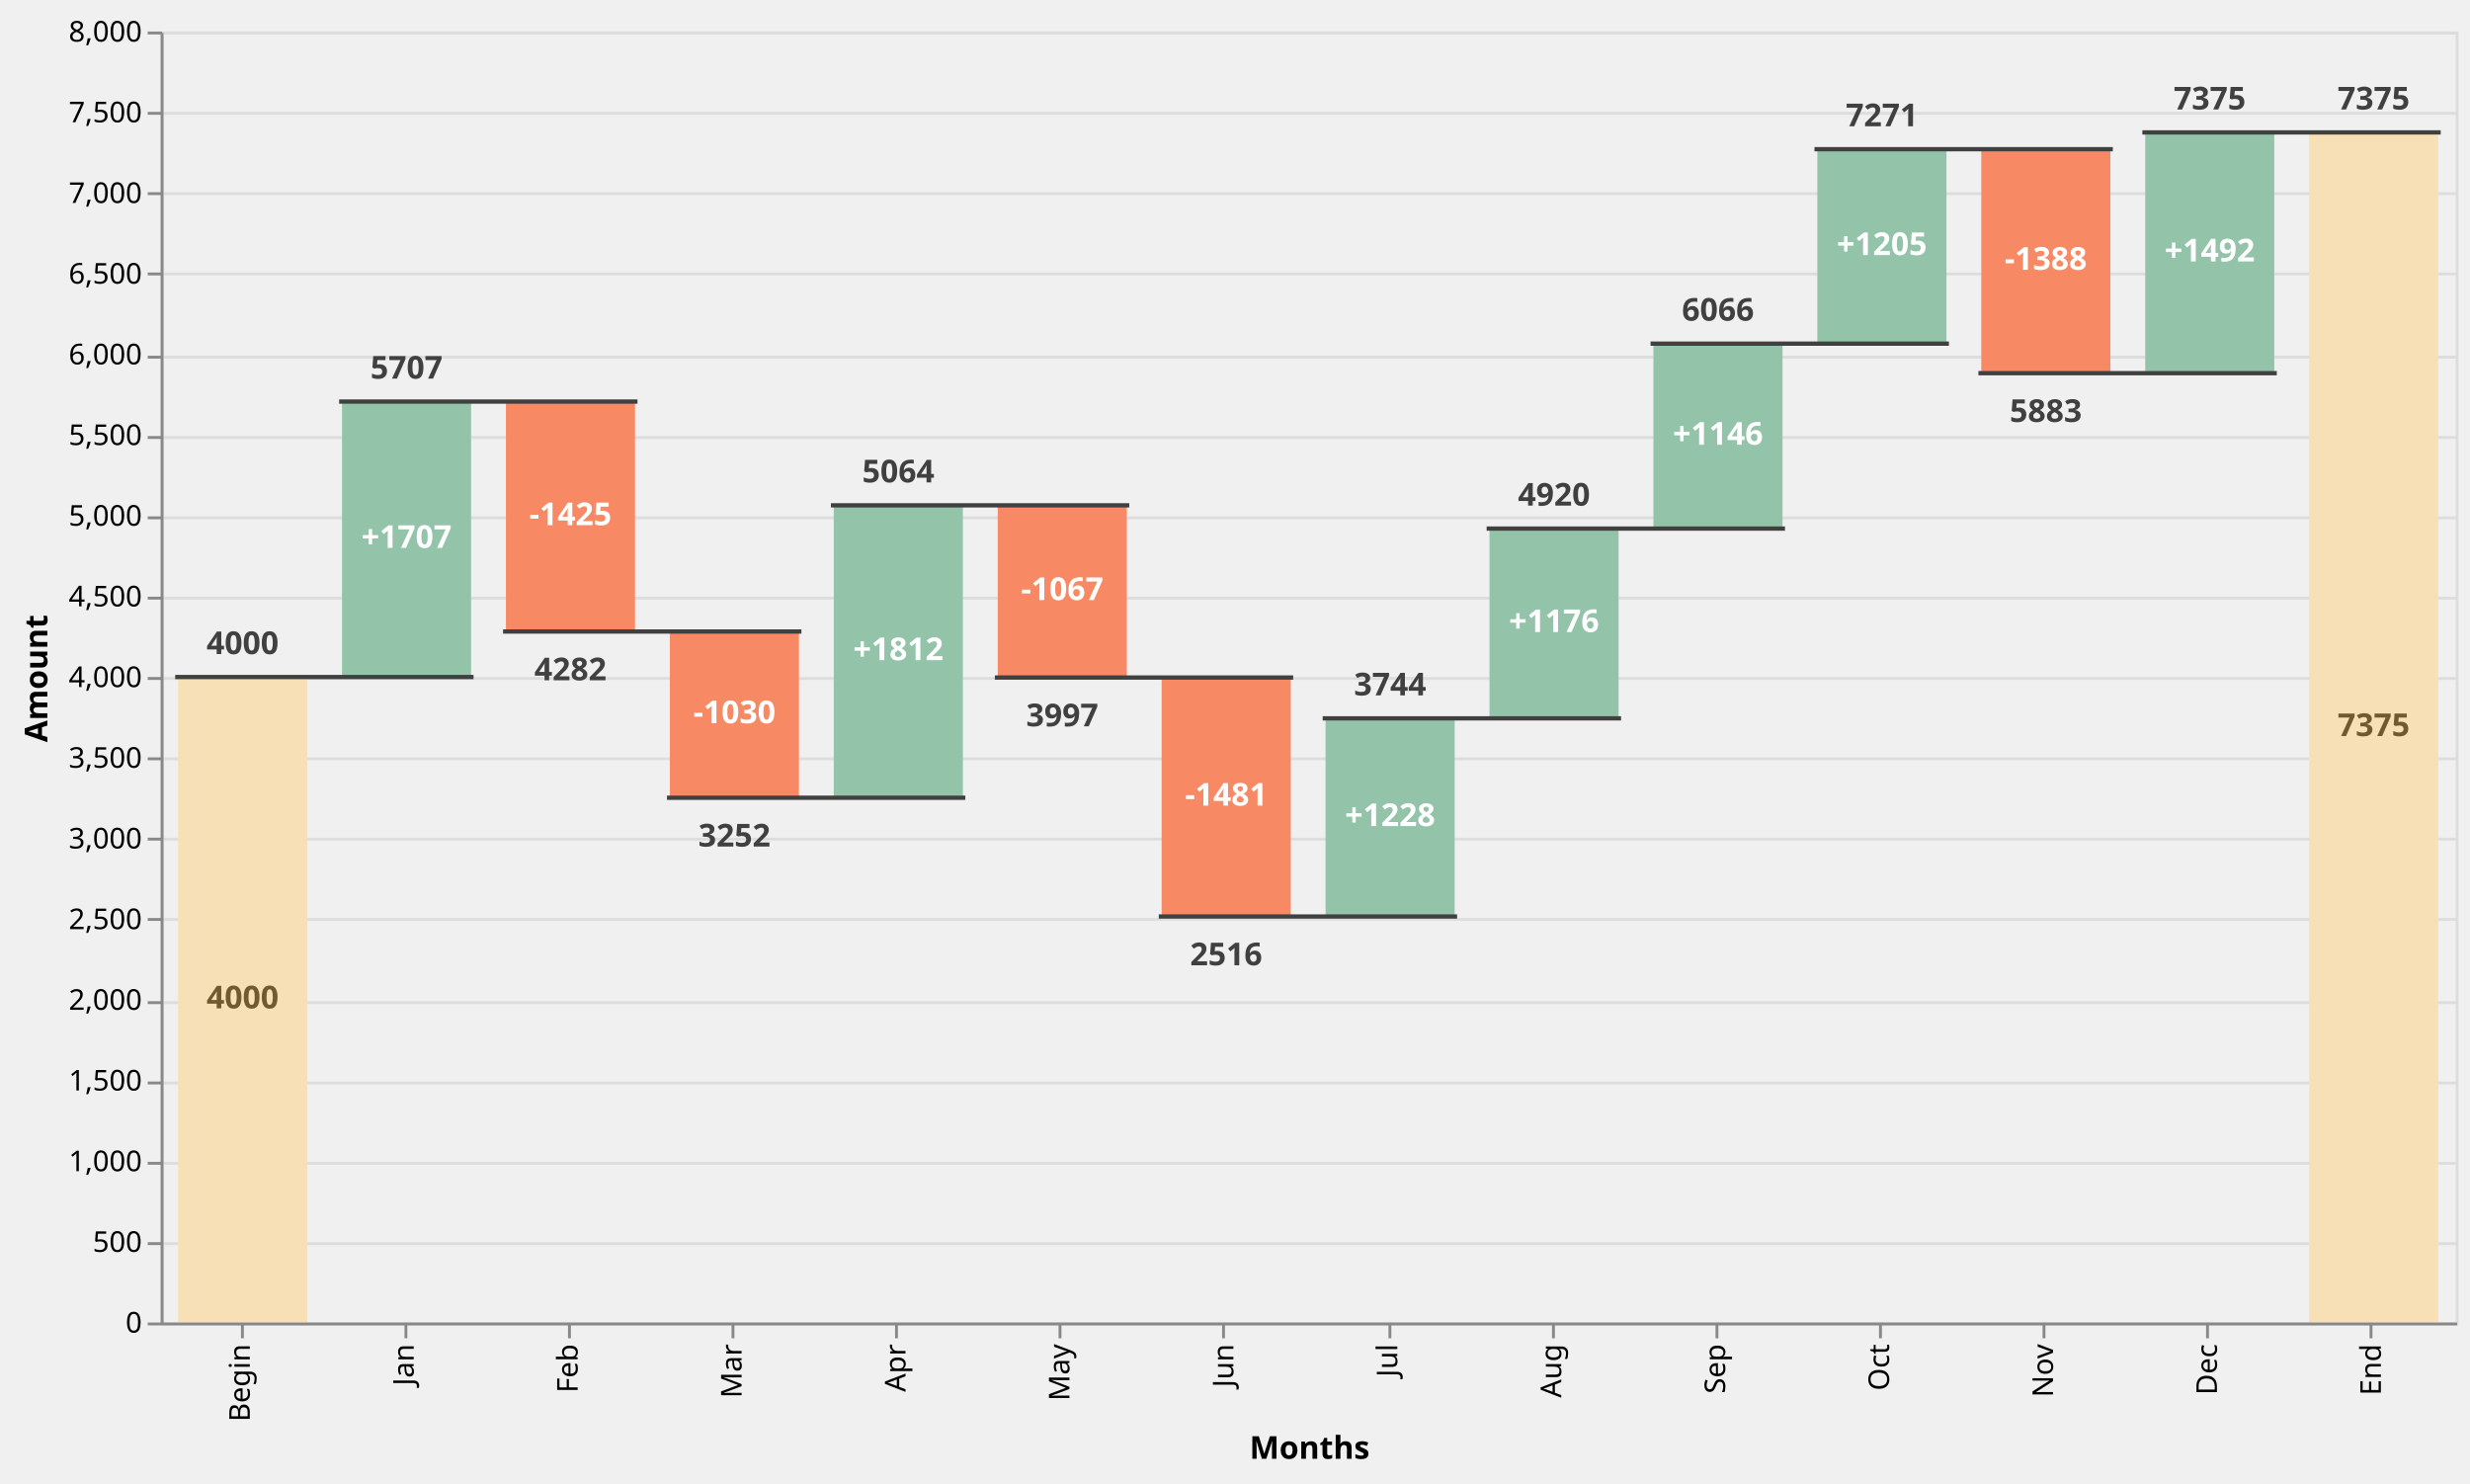
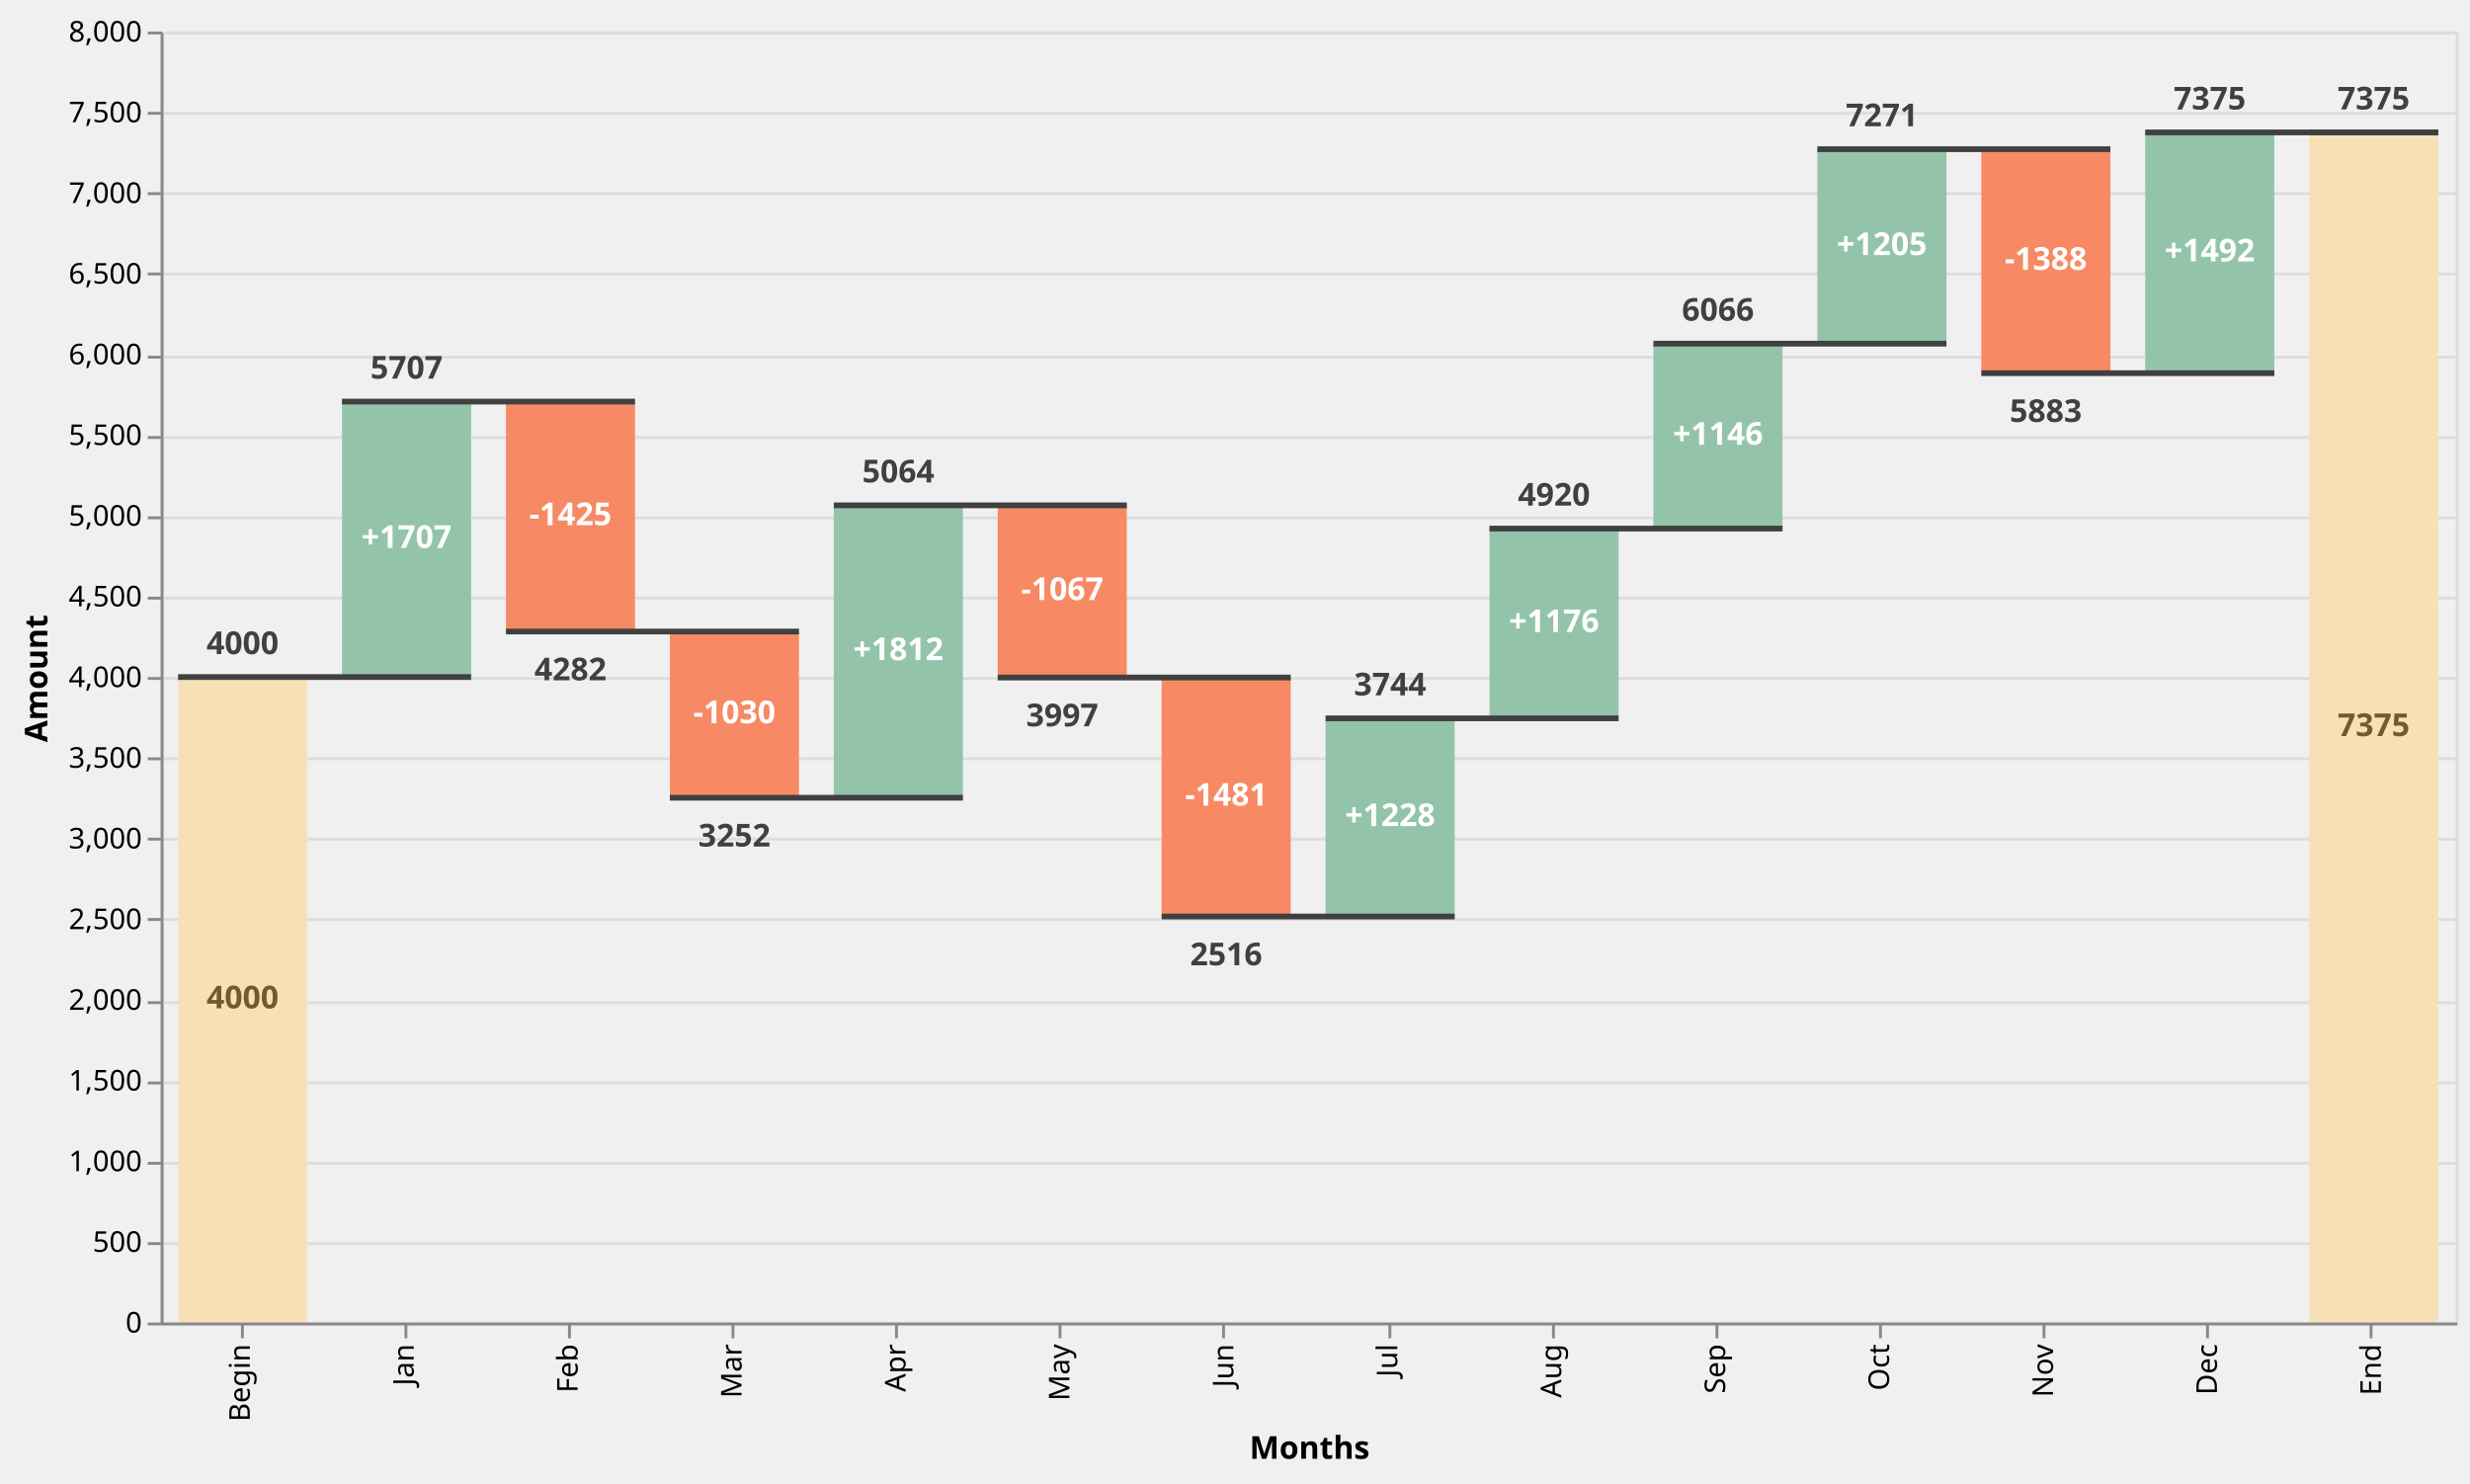
<svg xmlns="http://www.w3.org/2000/svg" class="marks" width="861" height="517" viewBox="0 0 861 517" version="1.1">
  <g transform="translate(56,11)">
    <g class="mark-group role-frame root">
      <g transform="translate(0,0)">
        <path class="background" d="M0.5,0.5h800v450h-800Z" style="fill: none; stroke: #ddd;" />
        <g>
          <g class="mark-group role-axis">
            <g transform="translate(0.5,0.5)">
              <path class="background" d="M0,0h0v0h0Z" style="pointer-events: none; fill: none;" />
              <g>
                <g class="mark-rule role-axis-grid" style="pointer-events: none;">
                  <line transform="translate(0,450)" x2="800" y2="0" style="fill: none; stroke: #ddd; stroke-width: 1; opacity: 1;" />
                  <line transform="translate(0,422)" x2="800" y2="0" style="fill: none; stroke: #ddd; stroke-width: 1; opacity: 1;" />
                  <line transform="translate(0,394)" x2="800" y2="0" style="fill: none; stroke: #ddd; stroke-width: 1; opacity: 1;" />
                  <line transform="translate(0,366)" x2="800" y2="0" style="fill: none; stroke: #ddd; stroke-width: 1; opacity: 1;" />
                  <line transform="translate(0,338)" x2="800" y2="0" style="fill: none; stroke: #ddd; stroke-width: 1; opacity: 1;" />
                  <line transform="translate(0,309)" x2="800" y2="0" style="fill: none; stroke: #ddd; stroke-width: 1; opacity: 1;" />
                  <line transform="translate(0,281)" x2="800" y2="0" style="fill: none; stroke: #ddd; stroke-width: 1; opacity: 1;" />
                  <line transform="translate(0,253)" x2="800" y2="0" style="fill: none; stroke: #ddd; stroke-width: 1; opacity: 1;" />
                  <line transform="translate(0,225)" x2="800" y2="0" style="fill: none; stroke: #ddd; stroke-width: 1; opacity: 1;" />
                  <line transform="translate(0,197)" x2="800" y2="0" style="fill: none; stroke: #ddd; stroke-width: 1; opacity: 1;" />
                  <line transform="translate(0,169)" x2="800" y2="0" style="fill: none; stroke: #ddd; stroke-width: 1; opacity: 1;" />
                  <line transform="translate(0,141)" x2="800" y2="0" style="fill: none; stroke: #ddd; stroke-width: 1; opacity: 1;" />
                  <line transform="translate(0,113)" x2="800" y2="0" style="fill: none; stroke: #ddd; stroke-width: 1; opacity: 1;" />
                  <line transform="translate(0,84)" x2="800" y2="0" style="fill: none; stroke: #ddd; stroke-width: 1; opacity: 1;" />
                  <line transform="translate(0,56)" x2="800" y2="0" style="fill: none; stroke: #ddd; stroke-width: 1; opacity: 1;" />
                  <line transform="translate(0,28)" x2="800" y2="0" style="fill: none; stroke: #ddd; stroke-width: 1; opacity: 1;" />
                  <line transform="translate(0,0)" x2="800" y2="0" style="fill: none; stroke: #ddd; stroke-width: 1; opacity: 1;" />
                </g>
              </g>
            </g>
          </g>
          <g class="mark-rect role-mark layer_0_marks">
            <path d="M6.071,225h45v225h-45Z" style="fill: #f7e0b6;" />
            <path d="M63.214,128.981h45v96.019h-45Z" style="fill: #93c4aa;" />
            <path d="M120.357,128.981h45v80.156h-45Z" style="fill: #f78a64;" />
            <path d="M177.5,209.137h45v57.938h-45Z" style="fill: #f78a64;" />
            <path d="M234.643,165.15h45v101.925h-45Z" style="fill: #93c4aa;" />
            <path d="M291.786,165.15h45v60.019h-45Z" style="fill: #f78a64;" />
            <path d="M348.929,225.169h45v83.306h-45Z" style="fill: #f78a64;" />
            <path d="M406.071,239.4h45v69.075h-45Z" style="fill: #93c4aa;" />
            <path d="M463.214,173.25h45v66.15h-45Z" style="fill: #93c4aa;" />
            <path d="M520.357,108.788h45v64.462h-45Z" style="fill: #93c4aa;" />
            <path d="M577.5,41.006h45v67.781h-45Z" style="fill: #93c4aa;" />
            <path d="M634.643,41.006h45v78.075h-45Z" style="fill: #f78a64;" />
            <path d="M691.786,35.156h45v83.925h-45Z" style="fill: #93c4aa;" />
            <path d="M748.929,35.156h45v414.844h-45Z" style="fill: #f7e0b6;" />
          </g>
-           <g class="mark-rect role-mark layer_1_marks">
-             <path d="M5.071,224.25h104v1.5h-104Z" style="fill: #404040; opacity: 1;" />
-             <path d="M62.214,128.231h104v1.5h-104Z" style="fill: #404040; opacity: 1;" />
-             <path d="M119.357,208.387h104v1.5h-104Z" style="fill: #404040; opacity: 1;" />
-             <path d="M176.5,266.325h104v1.5h-104Z" style="fill: #404040; opacity: 1;" />
-             <path d="M233.643,164.4h104v1.5h-104Z" style="fill: #404040; opacity: 1;" />
-             <path d="M290.786,224.419h104v1.5h-104Z" style="fill: #404040; opacity: 1;" />
-             <path d="M347.929,307.725h104v1.5h-104Z" style="fill: #404040; opacity: 1;" />
-             <path d="M405.071,238.65h104v1.5h-104Z" style="fill: #404040; opacity: 1;" />
-             <path d="M462.214,172.5h104v1.5h-104Z" style="fill: #404040; opacity: 1;" />
-             <path d="M519.357,108.038h104v1.5h-104Z" style="fill: #404040; opacity: 1;" />
-             <path d="M576.5,40.256h104v1.5h-104Z" style="fill: #404040; opacity: 1;" />
-             <path d="M633.643,118.331h104v1.5h-104Z" style="fill: #404040; opacity: 1;" />
-             <path d="M690.786,34.406h104v1.5h-104Z" style="fill: #404040; opacity: 1;" />
-             <path d="M799.929,34.406h0v1.5h0Z" style="fill: #404040; opacity: 1;" />
+           <g class="mark-rule role-mark layer_1_marks">
+             <line transform="translate(6.071429,225)" x2="102.143" y2="0" style="fill: none; stroke: #404040; stroke-width: 2; opacity: 1;" />
+             <line transform="translate(63.21429,128.9812)" x2="102.143" y2="0" style="fill: none; stroke: #404040; stroke-width: 2; opacity: 1;" />
+             <line transform="translate(120.3571,209.1375)" x2="102.143" y2="0" style="fill: none; stroke: #404040; stroke-width: 2; opacity: 1;" />
+             <line transform="translate(177.5,267.075)" x2="102.143" y2="0" style="fill: none; stroke: #404040; stroke-width: 2; opacity: 1;" />
+             <line transform="translate(234.6429,165.15)" x2="102.143" y2="0" style="fill: none; stroke: #404040; stroke-width: 2; opacity: 1;" />
+             <line transform="translate(291.7857,225.1688)" x2="102.143" y2="0" style="fill: none; stroke: #404040; stroke-width: 2; opacity: 1;" />
+             <line transform="translate(348.9286,308.475)" x2="102.143" y2="0" style="fill: none; stroke: #404040; stroke-width: 2; opacity: 1;" />
+             <line transform="translate(406.0714,239.4)" x2="102.143" y2="0" style="fill: none; stroke: #404040; stroke-width: 2; opacity: 1;" />
+             <line transform="translate(463.2143,173.25)" x2="102.143" y2="0" style="fill: none; stroke: #404040; stroke-width: 2; opacity: 1;" />
+             <line transform="translate(520.3571,108.7875)" x2="102.143" y2="0" style="fill: none; stroke: #404040; stroke-width: 2; opacity: 1;" />
+             <line transform="translate(577.5,41.00625)" x2="102.143" y2="0" style="fill: none; stroke: #404040; stroke-width: 2; opacity: 1;" />
+             <line transform="translate(634.6429,119.0813)" x2="102.143" y2="0" style="fill: none; stroke: #404040; stroke-width: 2; opacity: 1;" />
+             <line transform="translate(691.7857,35.15625)" x2="102.143" y2="0" style="fill: none; stroke: #404040; stroke-width: 2; opacity: 1;" />
+             <line transform="translate(748.9286,35.15625)" x2="45" y2="0" style="fill: none; stroke: #404040; stroke-width: 2; opacity: 1;" />
          </g>
          <g class="mark-text role-mark layer_2_marks">
            <text text-anchor="middle" transform="translate(28.57143,217)" style="font: bold 11px sans-serif; fill: #404040;">4000</text>
            <text text-anchor="middle" transform="translate(85.71429,120.9812)" style="font: bold 11px sans-serif; fill: #404040;">5707</text>
            <text text-anchor="middle" transform="translate(142.8571,442)" style="font: bold 11px sans-serif; fill: #404040;" />
            <text text-anchor="middle" transform="translate(200,442)" style="font: bold 11px sans-serif; fill: #404040;" />
            <text text-anchor="middle" transform="translate(257.1429,157.15)" style="font: bold 11px sans-serif; fill: #404040;">5064</text>
            <text text-anchor="middle" transform="translate(314.2857,442)" style="font: bold 11px sans-serif; fill: #404040;" />
            <text text-anchor="middle" transform="translate(371.4286,442)" style="font: bold 11px sans-serif; fill: #404040;" />
            <text text-anchor="middle" transform="translate(428.5714,231.4)" style="font: bold 11px sans-serif; fill: #404040;">3744</text>
            <text text-anchor="middle" transform="translate(485.7143,165.25)" style="font: bold 11px sans-serif; fill: #404040;">4920</text>
            <text text-anchor="middle" transform="translate(542.8571,100.7875)" style="font: bold 11px sans-serif; fill: #404040;">6066</text>
            <text text-anchor="middle" transform="translate(600,33.00625)" style="font: bold 11px sans-serif; fill: #404040;">7271</text>
            <text text-anchor="middle" transform="translate(657.1429,442)" style="font: bold 11px sans-serif; fill: #404040;" />
            <text text-anchor="middle" transform="translate(714.2857,27.15625)" style="font: bold 11px sans-serif; fill: #404040;">7375</text>
            <text text-anchor="middle" transform="translate(771.4286,27.15625)" style="font: bold 11px sans-serif; fill: #404040;">7375</text>
          </g>
          <g class="mark-text role-mark layer_3_marks">
            <text text-anchor="middle" transform="translate(28.57143,467)" style="font: bold 11px sans-serif; fill: #404040;" />
            <text text-anchor="middle" transform="translate(85.71429,467)" style="font: bold 11px sans-serif; fill: #404040;" />
            <text text-anchor="middle" transform="translate(142.8571,226.1375)" style="font: bold 11px sans-serif; fill: #404040;">4282</text>
            <text text-anchor="middle" transform="translate(200,284.075)" style="font: bold 11px sans-serif; fill: #404040;">3252</text>
            <text text-anchor="middle" transform="translate(257.1429,467)" style="font: bold 11px sans-serif; fill: #404040;" />
            <text text-anchor="middle" transform="translate(314.2857,242.1688)" style="font: bold 11px sans-serif; fill: #404040;">3997</text>
            <text text-anchor="middle" transform="translate(371.4286,325.475)" style="font: bold 11px sans-serif; fill: #404040;">2516</text>
            <text text-anchor="middle" transform="translate(428.5714,467)" style="font: bold 11px sans-serif; fill: #404040;" />
            <text text-anchor="middle" transform="translate(485.7143,467)" style="font: bold 11px sans-serif; fill: #404040;" />
            <text text-anchor="middle" transform="translate(542.8571,467)" style="font: bold 11px sans-serif; fill: #404040;" />
            <text text-anchor="middle" transform="translate(600,467)" style="font: bold 11px sans-serif; fill: #404040;" />
            <text text-anchor="middle" transform="translate(657.1429,136.0813)" style="font: bold 11px sans-serif; fill: #404040;">5883</text>
            <text text-anchor="middle" transform="translate(714.2857,467)" style="font: bold 11px sans-serif; fill: #404040;" />
            <text text-anchor="middle" transform="translate(771.4286,467)" style="font: bold 11px sans-serif; fill: #404040;" />
          </g>
          <g class="mark-text role-mark layer_4_marks">
            <text text-anchor="middle" transform="translate(28.57143,340.5)" style="font: bold 11px sans-serif; fill: #725a30;">4000</text>
            <text text-anchor="middle" transform="translate(85.71429,179.9906)" style="font: bold 11px sans-serif; fill: white;">+1707</text>
            <text text-anchor="middle" transform="translate(142.8571,172.0594)" style="font: bold 11px sans-serif; fill: white;">-1425</text>
            <text text-anchor="middle" transform="translate(200,241.1063)" style="font: bold 11px sans-serif; fill: white;">-1030</text>
            <text text-anchor="middle" transform="translate(257.1429,219.1125)" style="font: bold 11px sans-serif; fill: white;">+1812</text>
            <text text-anchor="middle" transform="translate(314.2857,198.1594)" style="font: bold 11px sans-serif; fill: white;">-1067</text>
            <text text-anchor="middle" transform="translate(371.4286,269.8219)" style="font: bold 11px sans-serif; fill: white;">-1481</text>
            <text text-anchor="middle" transform="translate(428.5714,276.9375)" style="font: bold 11px sans-serif; fill: white;">+1228</text>
            <text text-anchor="middle" transform="translate(485.7143,209.325)" style="font: bold 11px sans-serif; fill: white;">+1176</text>
            <text text-anchor="middle" transform="translate(542.8571,144.0187)" style="font: bold 11px sans-serif; fill: white;">+1146</text>
            <text text-anchor="middle" transform="translate(600,77.89688)" style="font: bold 11px sans-serif; fill: white;">+1205</text>
            <text text-anchor="middle" transform="translate(657.1429,83.04375)" style="font: bold 11px sans-serif; fill: white;">-1388</text>
            <text text-anchor="middle" transform="translate(714.2857,80.11875)" style="font: bold 11px sans-serif; fill: white;">+1492</text>
            <text text-anchor="middle" transform="translate(771.4286,245.5781)" style="font: bold 11px sans-serif; fill: #725a30;">7375</text>
          </g>
          <g class="mark-group role-axis">
            <g transform="translate(0.5,450.5)">
              <path class="background" d="M0,0h0v0h0Z" style="pointer-events: none; fill: none;" />
              <g>
                <g class="mark-rule role-axis-tick" style="pointer-events: none;">
                  <line transform="translate(28,0)" x2="0" y2="5" style="fill: none; stroke: #888; stroke-width: 1; opacity: 1;" />
                  <line transform="translate(85,0)" x2="0" y2="5" style="fill: none; stroke: #888; stroke-width: 1; opacity: 1;" />
                  <line transform="translate(142,0)" x2="0" y2="5" style="fill: none; stroke: #888; stroke-width: 1; opacity: 1;" />
                  <line transform="translate(199,0)" x2="0" y2="5" style="fill: none; stroke: #888; stroke-width: 1; opacity: 1;" />
                  <line transform="translate(256,0)" x2="0" y2="5" style="fill: none; stroke: #888; stroke-width: 1; opacity: 1;" />
                  <line transform="translate(313,0)" x2="0" y2="5" style="fill: none; stroke: #888; stroke-width: 1; opacity: 1;" />
                  <line transform="translate(370,0)" x2="0" y2="5" style="fill: none; stroke: #888; stroke-width: 1; opacity: 1;" />
                  <line transform="translate(428,0)" x2="0" y2="5" style="fill: none; stroke: #888; stroke-width: 1; opacity: 1;" />
                  <line transform="translate(485,0)" x2="0" y2="5" style="fill: none; stroke: #888; stroke-width: 1; opacity: 1;" />
                  <line transform="translate(542,0)" x2="0" y2="5" style="fill: none; stroke: #888; stroke-width: 1; opacity: 1;" />
                  <line transform="translate(599,0)" x2="0" y2="5" style="fill: none; stroke: #888; stroke-width: 1; opacity: 1;" />
                  <line transform="translate(656,0)" x2="0" y2="5" style="fill: none; stroke: #888; stroke-width: 1; opacity: 1;" />
                  <line transform="translate(713,0)" x2="0" y2="5" style="fill: none; stroke: #888; stroke-width: 1; opacity: 1;" />
                  <line transform="translate(770,0)" x2="0" y2="5" style="fill: none; stroke: #888; stroke-width: 1; opacity: 1;" />
                </g>
                <g class="mark-text role-axis-label" style="pointer-events: none;">
                  <text text-anchor="end" transform="translate(27.57143,7) rotate(270) translate(0,3)" style="font: 10px sans-serif; fill: #000; opacity: 1;">Begin</text>
                  <text text-anchor="end" transform="translate(84.71429,7) rotate(270) translate(0,3)" style="font: 10px sans-serif; fill: #000; opacity: 1;">Jan</text>
                  <text text-anchor="end" transform="translate(141.8571,7) rotate(270) translate(0,3)" style="font: 10px sans-serif; fill: #000; opacity: 1;">Feb</text>
                  <text text-anchor="end" transform="translate(199,7) rotate(270) translate(0,3)" style="font: 10px sans-serif; fill: #000; opacity: 1;">Mar</text>
                  <text text-anchor="end" transform="translate(256.1429,7) rotate(270) translate(0,3)" style="font: 10px sans-serif; fill: #000; opacity: 1;">Apr</text>
                  <text text-anchor="end" transform="translate(313.2857,7) rotate(270) translate(0,3)" style="font: 10px sans-serif; fill: #000; opacity: 1;">May</text>
                  <text text-anchor="end" transform="translate(370.4286,7) rotate(270) translate(0,3)" style="font: 10px sans-serif; fill: #000; opacity: 1;">Jun</text>
                  <text text-anchor="end" transform="translate(427.5714,7) rotate(270) translate(0,3)" style="font: 10px sans-serif; fill: #000; opacity: 1;">Jul</text>
                  <text text-anchor="end" transform="translate(484.7143,7) rotate(270) translate(0,3)" style="font: 10px sans-serif; fill: #000; opacity: 1;">Aug</text>
                  <text text-anchor="end" transform="translate(541.8571,7) rotate(270) translate(0,3)" style="font: 10px sans-serif; fill: #000; opacity: 1;">Sep</text>
                  <text text-anchor="end" transform="translate(599,7) rotate(270) translate(0,3)" style="font: 10px sans-serif; fill: #000; opacity: 1;">Oct</text>
                  <text text-anchor="end" transform="translate(656.1429,7) rotate(270) translate(0,3)" style="font: 10px sans-serif; fill: #000; opacity: 1;">Nov</text>
                  <text text-anchor="end" transform="translate(713.2857,7) rotate(270) translate(0,3)" style="font: 10px sans-serif; fill: #000; opacity: 1;">Dec</text>
                  <text text-anchor="end" transform="translate(770.4286,7) rotate(270) translate(0,3)" style="font: 10px sans-serif; fill: #000; opacity: 1;">End</text>
                </g>
                <g class="mark-rule role-axis-domain" style="pointer-events: none;">
                  <line transform="translate(0,0)" x2="800" y2="0" style="fill: none; stroke: #888; stroke-width: 1; opacity: 1;" />
                </g>
                <g class="mark-text role-axis-title" style="pointer-events: none;">
                  <text text-anchor="middle" transform="translate(400,47)" style="font: bold 11px sans-serif; fill: #000; opacity: 1;">Months</text>
                </g>
              </g>
            </g>
          </g>
          <g class="mark-group role-axis">
            <g transform="translate(0.5,0.5)">
              <path class="background" d="M0,0h0v0h0Z" style="pointer-events: none; fill: none;" />
              <g>
                <g class="mark-rule role-axis-tick" style="pointer-events: none;">
                  <line transform="translate(0,450)" x2="-5" y2="0" style="fill: none; stroke: #888; stroke-width: 1; opacity: 1;" />
                  <line transform="translate(0,422)" x2="-5" y2="0" style="fill: none; stroke: #888; stroke-width: 1; opacity: 1;" />
                  <line transform="translate(0,394)" x2="-5" y2="0" style="fill: none; stroke: #888; stroke-width: 1; opacity: 1;" />
                  <line transform="translate(0,366)" x2="-5" y2="0" style="fill: none; stroke: #888; stroke-width: 1; opacity: 1;" />
                  <line transform="translate(0,338)" x2="-5" y2="0" style="fill: none; stroke: #888; stroke-width: 1; opacity: 1;" />
                  <line transform="translate(0,309)" x2="-5" y2="0" style="fill: none; stroke: #888; stroke-width: 1; opacity: 1;" />
                  <line transform="translate(0,281)" x2="-5" y2="0" style="fill: none; stroke: #888; stroke-width: 1; opacity: 1;" />
                  <line transform="translate(0,253)" x2="-5" y2="0" style="fill: none; stroke: #888; stroke-width: 1; opacity: 1;" />
                  <line transform="translate(0,225)" x2="-5" y2="0" style="fill: none; stroke: #888; stroke-width: 1; opacity: 1;" />
                  <line transform="translate(0,197)" x2="-5" y2="0" style="fill: none; stroke: #888; stroke-width: 1; opacity: 1;" />
                  <line transform="translate(0,169)" x2="-5" y2="0" style="fill: none; stroke: #888; stroke-width: 1; opacity: 1;" />
                  <line transform="translate(0,141)" x2="-5" y2="0" style="fill: none; stroke: #888; stroke-width: 1; opacity: 1;" />
                  <line transform="translate(0,113)" x2="-5" y2="0" style="fill: none; stroke: #888; stroke-width: 1; opacity: 1;" />
                  <line transform="translate(0,84)" x2="-5" y2="0" style="fill: none; stroke: #888; stroke-width: 1; opacity: 1;" />
                  <line transform="translate(0,56)" x2="-5" y2="0" style="fill: none; stroke: #888; stroke-width: 1; opacity: 1;" />
                  <line transform="translate(0,28)" x2="-5" y2="0" style="fill: none; stroke: #888; stroke-width: 1; opacity: 1;" />
                  <line transform="translate(0,0)" x2="-5" y2="0" style="fill: none; stroke: #888; stroke-width: 1; opacity: 1;" />
                </g>
                <g class="mark-text role-axis-label" style="pointer-events: none;">
                  <text text-anchor="end" transform="translate(-7,453)" style="font: 10px sans-serif; fill: #000; opacity: 1;">0</text>
                  <text text-anchor="end" transform="translate(-7,424.875)" style="font: 10px sans-serif; fill: #000; opacity: 1;">500</text>
                  <text text-anchor="end" transform="translate(-7,396.75)" style="font: 10px sans-serif; fill: #000; opacity: 1;">1,000</text>
                  <text text-anchor="end" transform="translate(-7,368.625)" style="font: 10px sans-serif; fill: #000; opacity: 1;">1,500</text>
                  <text text-anchor="end" transform="translate(-7,340.5)" style="font: 10px sans-serif; fill: #000; opacity: 1;">2,000</text>
                  <text text-anchor="end" transform="translate(-7,312.375)" style="font: 10px sans-serif; fill: #000; opacity: 1;">2,500</text>
                  <text text-anchor="end" transform="translate(-7,284.25)" style="font: 10px sans-serif; fill: #000; opacity: 1;">3,000</text>
                  <text text-anchor="end" transform="translate(-7,256.125)" style="font: 10px sans-serif; fill: #000; opacity: 1;">3,500</text>
                  <text text-anchor="end" transform="translate(-7,228)" style="font: 10px sans-serif; fill: #000; opacity: 1;">4,000</text>
                  <text text-anchor="end" transform="translate(-7,199.875)" style="font: 10px sans-serif; fill: #000; opacity: 1;">4,500</text>
                  <text text-anchor="end" transform="translate(-7,171.75)" style="font: 10px sans-serif; fill: #000; opacity: 1;">5,000</text>
                  <text text-anchor="end" transform="translate(-7,143.625)" style="font: 10px sans-serif; fill: #000; opacity: 1;">5,500</text>
                  <text text-anchor="end" transform="translate(-7,115.5)" style="font: 10px sans-serif; fill: #000; opacity: 1;">6,000</text>
                  <text text-anchor="end" transform="translate(-7,87.375)" style="font: 10px sans-serif; fill: #000; opacity: 1;">6,500</text>
                  <text text-anchor="end" transform="translate(-7,59.25)" style="font: 10px sans-serif; fill: #000; opacity: 1;">7,000</text>
                  <text text-anchor="end" transform="translate(-7,31.125)" style="font: 10px sans-serif; fill: #000; opacity: 1;">7,500</text>
                  <text text-anchor="end" transform="translate(-7,3)" style="font: 10px sans-serif; fill: #000; opacity: 1;">8,000</text>
                </g>
                <g class="mark-rule role-axis-domain" style="pointer-events: none;">
                  <line transform="translate(0,450)" x2="0" y2="-450" style="fill: none; stroke: #888; stroke-width: 1; opacity: 1;" />
                </g>
                <g class="mark-text role-axis-title" style="pointer-events: none;">
                  <text text-anchor="middle" transform="translate(-38,225) rotate(-90) translate(0,-2)" style="font: bold 11px sans-serif; fill: #000; opacity: 1;">Amount</text>
                </g>
              </g>
            </g>
          </g>
        </g>
      </g>
    </g>
  </g>
</svg>
